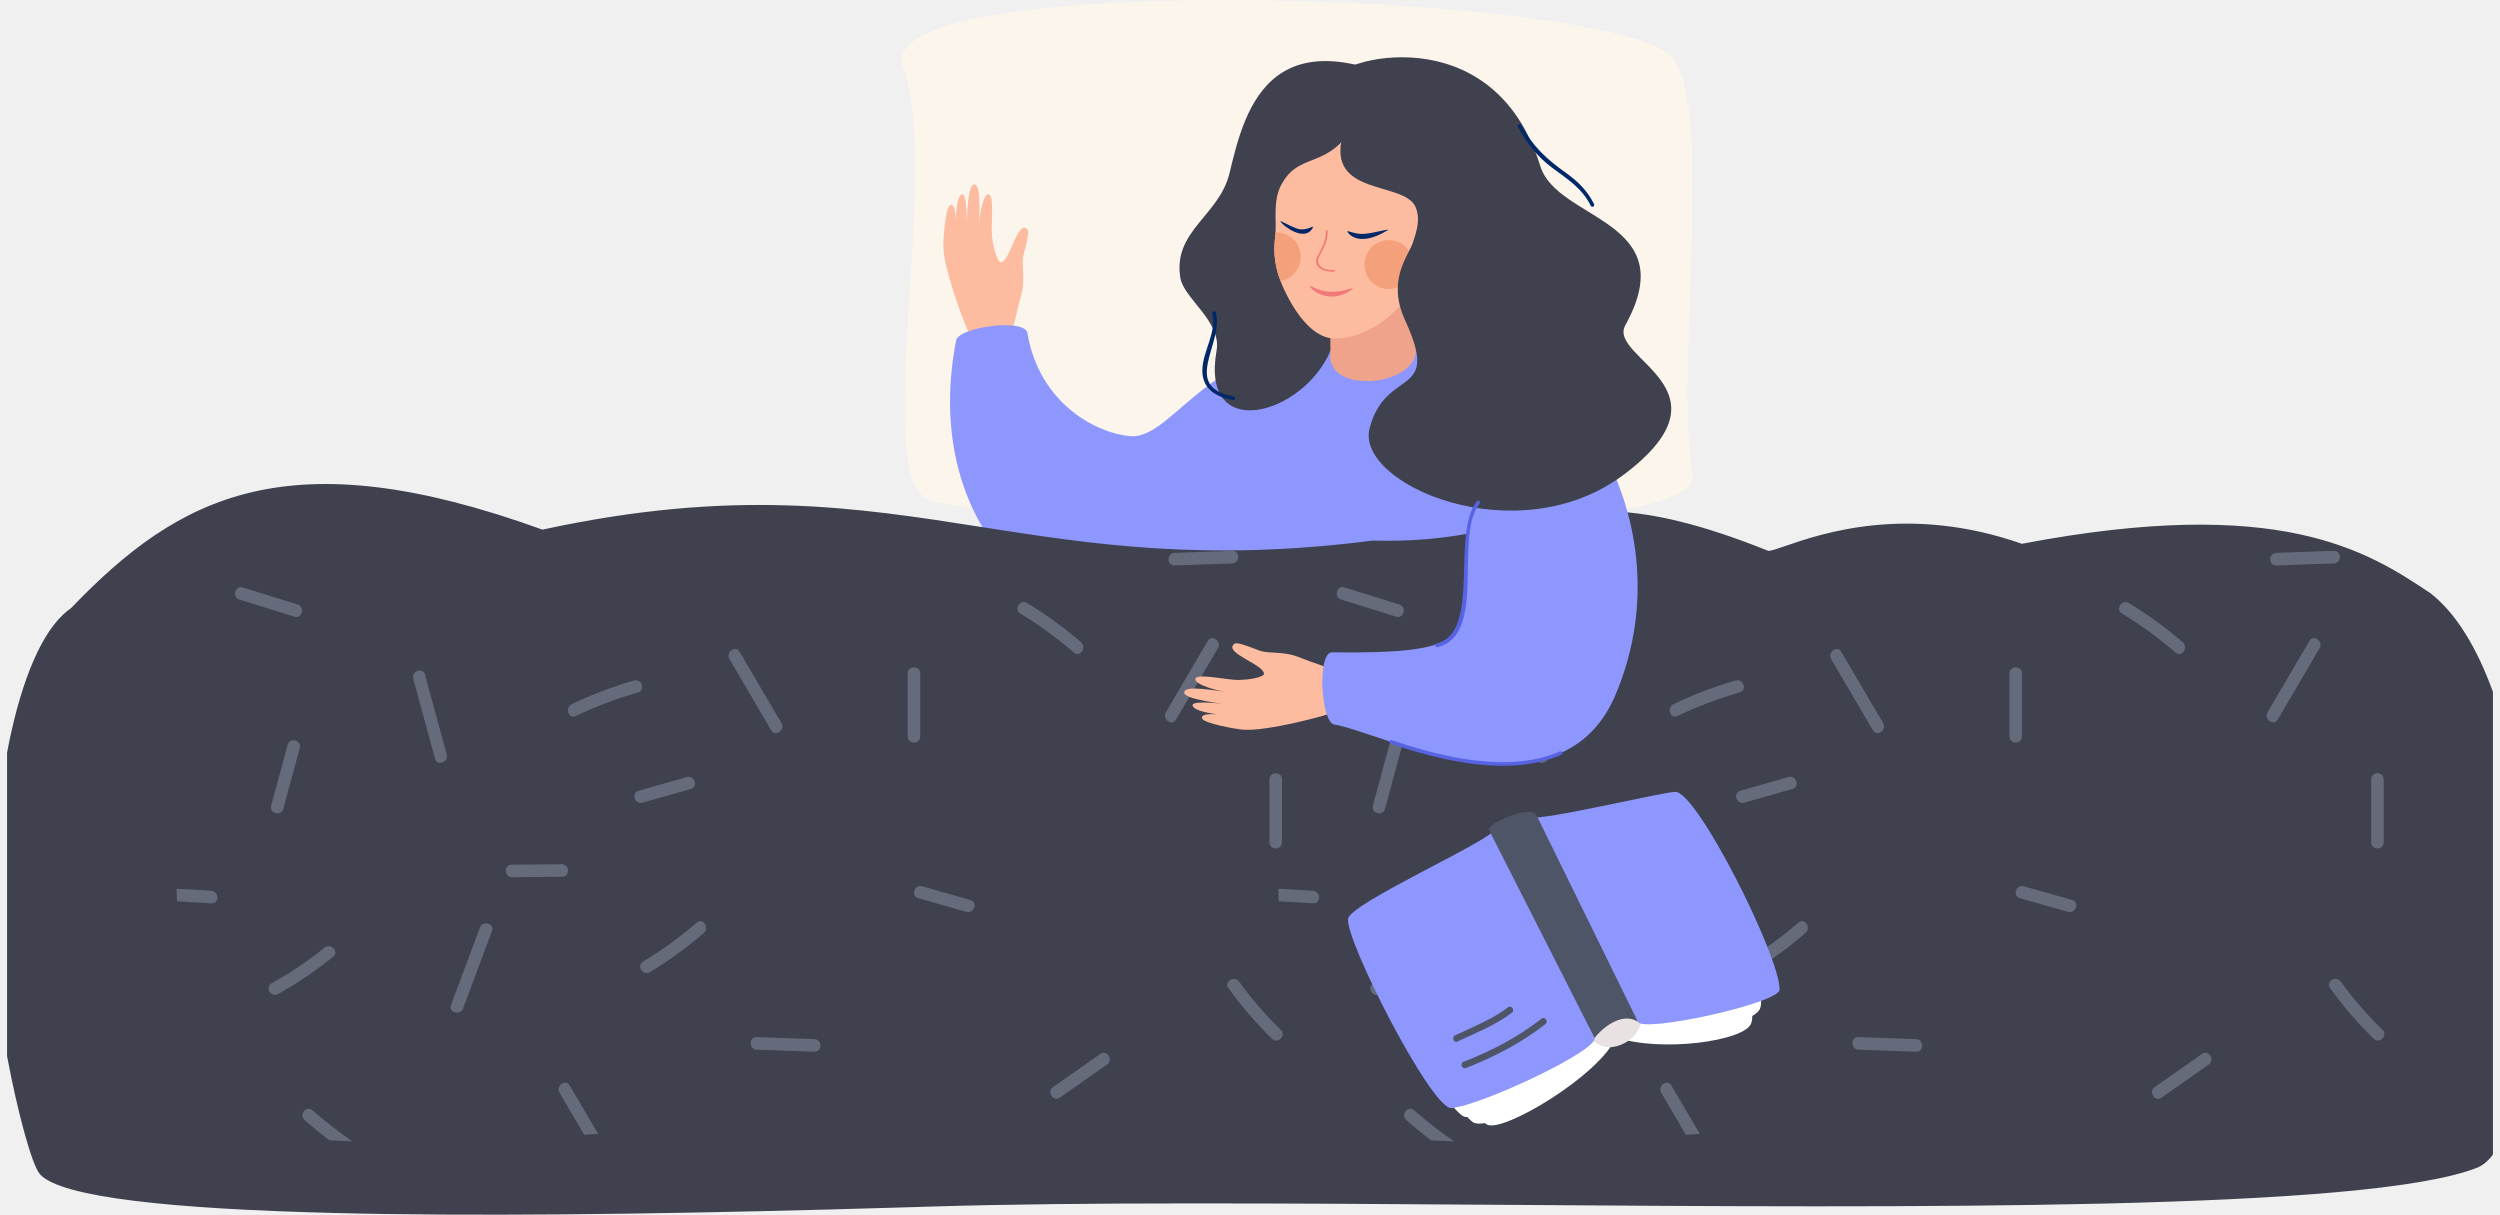
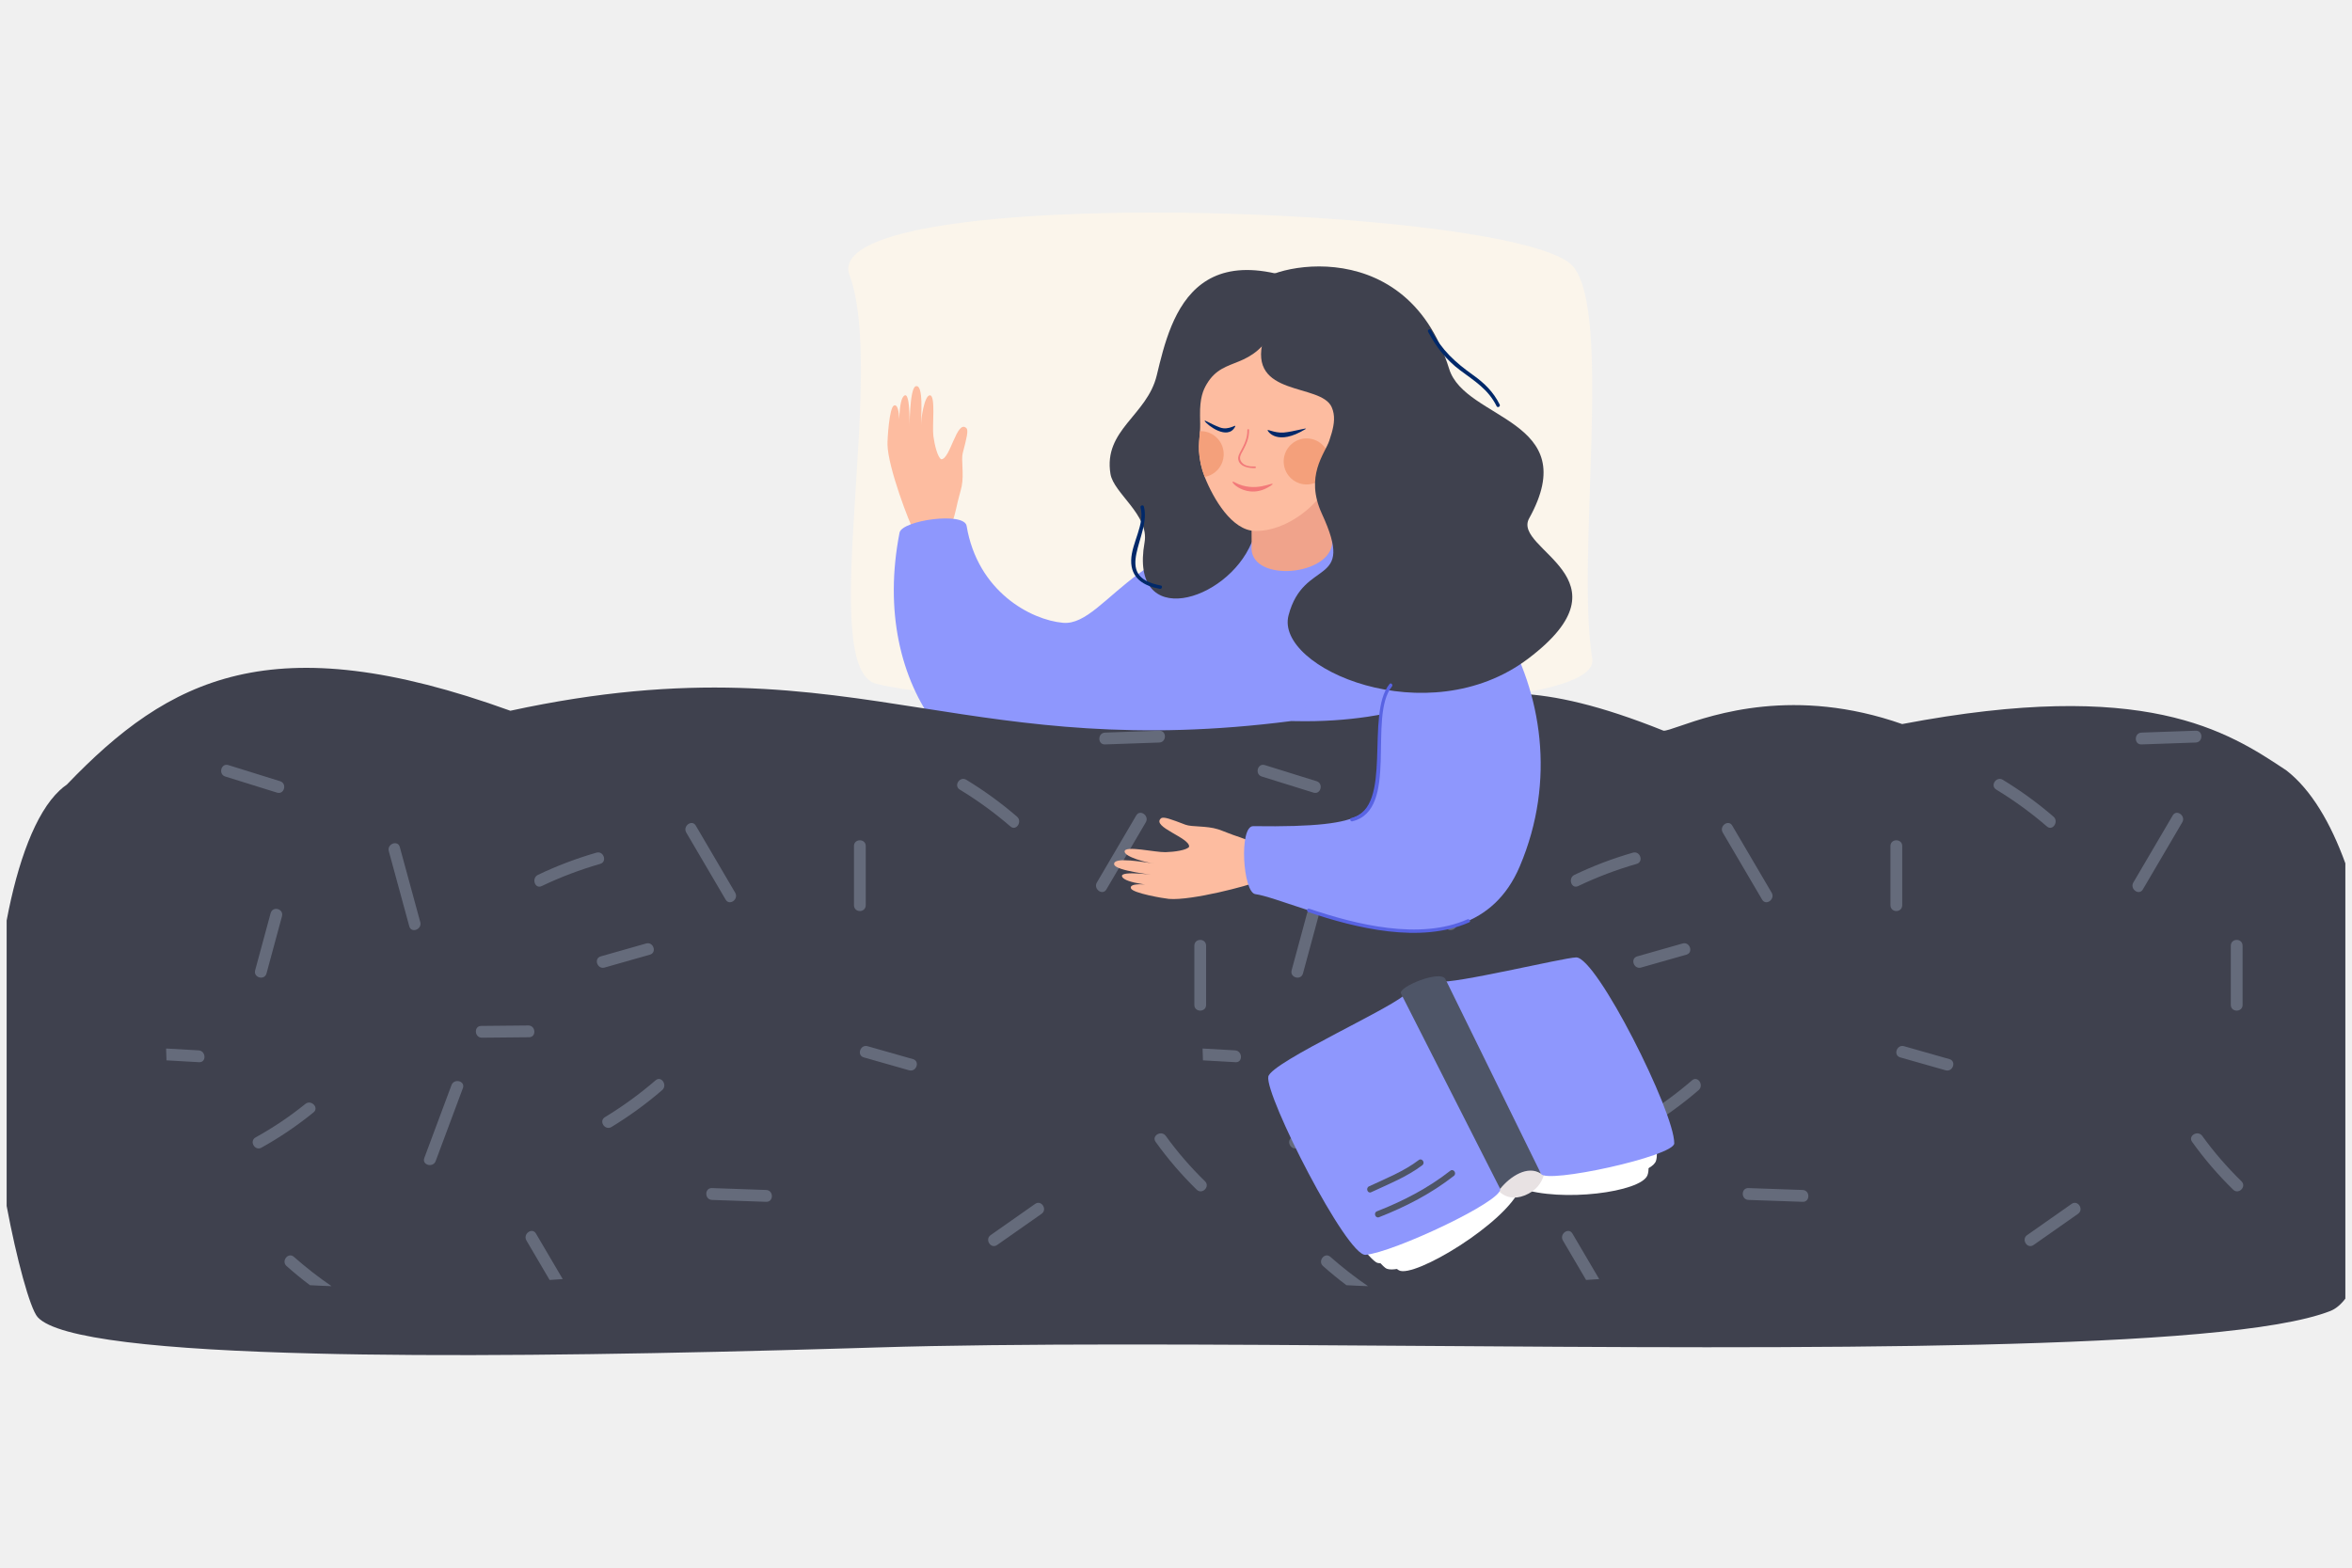
- <svg xmlns="http://www.w3.org/2000/svg" width="177" height="86" viewBox="0 0 177 86" fill="none">
+ <svg xmlns="http://www.w3.org/2000/svg" width="150" height="100" viewBox="0 0 177 86" fill="none">
  <path d="M119.824 33.582C120.697 38.918 74.151 37.53 65.999 35.481C61.361 34.511 66.792 11.932 63.877 4.568C62.198 -2.327 114.522 -0.511 118.384 4.056C121.358 7.57 118.596 26.069 119.824 33.582Z" fill="#FBF5EB" />
  <path d="M72.372 20.6C72.555 19.678 72.32 18.617 72.451 18.106C72.749 16.958 72.898 16.384 72.721 16.221C72.005 15.553 71.506 18.593 70.831 18.569C70.561 18.419 70.333 17.501 70.243 16.84C70.136 16.05 70.437 13.713 69.966 13.755C69.568 13.789 69.301 15.49 69.312 16.061C69.298 15.466 69.537 12.857 68.907 13.076C68.447 13.236 68.439 16.217 68.45 16.614C68.436 16.422 68.543 13.563 68.087 13.761C67.56 13.988 67.668 16.562 67.678 16.955C67.657 16.715 67.823 14.262 67.266 14.53C66.92 14.697 66.778 17.073 66.788 17.47C66.83 19.216 68.46 23.428 68.754 23.915L71.461 23.971C71.461 23.971 71.842 22.847 71.953 22.298C72.095 21.605 72.302 20.945 72.372 20.6Z" fill="#FDBCA0" />
  <path d="M86.834 41.43C87.162 43.955 83.642 52.721 84.393 57.073C91.673 58.61 108.842 55.852 110.178 50.067C110.285 46.15 110.146 41.767 110.223 39.158C110.416 32.34 109.163 20.656 97.869 24.274C97.291 24.152 97.311 23.296 91.617 23.686C86.11 24.055 85.844 33.881 86.834 41.43Z" fill="#8E97FD" />
  <path d="M67.695 24.096C65.407 35.815 72.493 44.595 82.382 44.126C96.432 43.461 104.892 32.368 101.05 24.67L97.266 24.726C86.055 22.757 83.372 31.186 79.997 30.879C77.571 30.66 73.566 28.524 72.742 23.581C72.562 22.503 67.879 23.16 67.695 24.096Z" fill="#8E97FD" />
  <path d="M94.192 24.837C92.316 29.345 84.954 31.478 86.134 24.82C86.498 22.764 83.812 21.136 83.569 19.675C83.019 16.349 86.325 15.281 87.052 12.252C88.145 7.688 89.956 0.112 102.226 7.263C105.958 9.434 94.192 24.837 94.192 24.837Z" fill="#3F414E" />
  <path d="M100.219 16.582L100.24 25.021C99.807 27.45 93.881 27.808 94.192 25.042L94.175 21.418L100.219 16.582Z" fill="#F0A38B" />
  <path d="M90.305 16.457C90.267 16.972 90.202 17.442 90.229 17.946C90.267 18.604 90.409 19.271 90.659 19.898C91.323 21.56 92.708 23.922 94.442 23.964C97.502 24.034 101.469 20.562 100.977 16.078C100.548 12.165 97.256 6.164 96.065 8.474C94.217 12.06 92.144 10.679 90.821 12.895C90.544 13.358 90.288 13.942 90.309 15.289C90.316 15.727 90.33 16.102 90.305 16.457Z" fill="#FDBCA0" />
  <path d="M96.605 18.666C96.571 19.623 97.311 20.426 98.263 20.465C99.215 20.499 100.015 19.755 100.053 18.798C100.088 17.842 99.347 17.038 98.395 17C97.443 16.962 96.643 17.71 96.605 18.666Z" fill="#F4A07B" />
  <path d="M90.229 17.946C90.267 18.604 90.416 19.268 90.659 19.898C91.444 19.758 92.057 19.087 92.088 18.252C92.123 17.296 91.382 16.492 90.43 16.454C90.388 16.454 90.347 16.454 90.305 16.454C90.267 16.972 90.202 17.442 90.229 17.946Z" fill="#F4A07B" />
  <path d="M95.425 16.45C95.425 16.45 96.117 17.605 98.246 16.297C98.513 16.134 97.332 16.499 96.602 16.558C95.854 16.614 95.238 16.2 95.425 16.45Z" fill="#002869" />
  <path d="M90.672 15.706C90.845 15.991 92.379 17.177 92.943 16.127C93.092 15.852 92.5 16.43 91.811 16.176C91.105 15.918 90.561 15.525 90.672 15.706Z" fill="#002869" />
  <path d="M94.459 19.233C94.006 19.254 93.307 19.143 93.189 18.607C93.137 18.37 93.258 18.169 93.365 17.967C93.642 17.449 93.888 16.976 93.871 16.367C93.867 16.287 93.992 16.269 93.996 16.349C94.013 16.93 93.812 17.403 93.542 17.908C93.383 18.203 93.192 18.464 93.435 18.788C93.656 19.08 94.099 19.129 94.442 19.111C94.522 19.108 94.539 19.23 94.459 19.233Z" fill="#F27979" />
  <path d="M95.761 20.465C95.896 20.193 94.466 21.15 92.909 20.301C92.24 19.936 93.843 21.905 95.761 20.465Z" fill="#F27979" />
  <path fill-rule="evenodd" clip-rule="evenodd" d="M0.5 74.772V53.287C1.329 48.891 2.668 45.185 4.495 43.487C4.664 43.329 4.841 43.181 5.026 43.06C12.71 35.05 20.451 31 38.406 37.498C51.936 34.565 60.538 35.911 69.473 37.31C77.285 38.532 85.351 39.795 97.186 38.272L97.208 38.273C97.307 38.276 97.4 38.279 97.494 38.279C101.697 38.364 104.524 37.71 107.109 37.112C111.737 36.042 115.591 35.15 125.192 39C125.38 39.009 125.785 38.869 126.388 38.661C128.95 37.778 135.072 35.667 143.148 38.5C161.426 35.019 167.587 39 172.076 42C173.927 43.443 175.391 45.929 176.5 48.984V81.748C176.151 82.204 175.771 82.523 175.361 82.682C167.568 85.729 135.884 85.508 106.201 85.301C91.145 85.196 76.603 85.094 65.956 85.424C65.225 85.449 64.494 85.469 63.763 85.49C50.494 85.886 37.71 86.103 27.295 85.951C26.056 85.934 24.849 85.91 23.68 85.879C12.241 85.597 4.311 84.784 2.834 83.141C2.254 82.495 1.239 78.714 0.5 74.772Z" fill="#3F414E" />
  <path d="M83.158 40.033C84.519 39.985 85.879 39.94 87.239 39.891C87.807 39.87 87.81 38.98 87.239 39C85.879 39.049 84.519 39.094 83.158 39.143C82.591 39.164 82.587 40.054 83.158 40.033Z" fill="#656B7B" />
  <path d="M77.9 74.617C76.786 75.4 75.668 76.183 74.553 76.965C74.086 77.292 74.567 78.04 75.034 77.713C76.149 76.93 77.267 76.148 78.382 75.365C78.849 75.038 78.368 74.29 77.9 74.617Z" fill="#656B7B" />
  <path d="M85.509 45.377C84.522 47.06 83.532 48.74 82.546 50.424C82.258 50.914 82.975 51.44 83.262 50.946C84.249 49.262 85.239 47.582 86.225 45.898C86.516 45.411 85.799 44.883 85.509 45.377Z" fill="#656B7B" />
  <path d="M86.969 69.952C87.894 71.24 88.921 72.44 90.057 73.546C90.465 73.946 91.092 73.316 90.683 72.916C89.603 71.862 88.617 70.728 87.734 69.504C87.402 69.041 86.633 69.486 86.969 69.952Z" fill="#656B7B" />
  <path d="M89.88 55.19C89.88 55.19 89.88 58.108 89.88 59.639C89.88 60.212 90.766 60.212 90.766 59.639C90.766 58.105 90.766 56.671 90.766 55.19C90.766 54.598 89.88 54.598 89.88 55.19C89.88 55.19 89.88 54.598 89.88 55.19Z" fill="#656B7B" />
  <path d="M68.703 63.719C67.564 63.395 66.429 63.072 65.29 62.748C64.743 62.592 64.453 63.434 65.003 63.59C66.142 63.914 67.277 64.237 68.416 64.561C68.963 64.714 69.254 63.875 68.703 63.719Z" fill="#656B7B" />
  <path d="M72.231 43.435C73.577 44.253 74.847 45.178 76.042 46.208C76.474 46.58 76.962 45.836 76.533 45.467C75.339 44.437 74.069 43.516 72.722 42.695C72.234 42.399 71.739 43.14 72.231 43.435Z" fill="#656B7B" />
  <path d="M14.978 63.952C14.162 63.903 13.345 63.858 12.528 63.813C12.514 63.521 12.507 63.225 12.5 62.922C13.317 62.971 14.13 63.016 14.947 63.061C15.511 63.096 15.55 63.987 14.978 63.952Z" fill="#656B7B" />
  <path d="M53.58 73.427C54.941 73.476 56.301 73.521 57.661 73.57C58.229 73.591 58.232 74.481 57.661 74.461C56.301 74.412 54.941 74.367 53.58 74.318C53.009 74.297 53.009 73.407 53.58 73.427Z" fill="#656B7B" />
  <path d="M54.608 51.714C53.622 50.031 52.632 48.351 51.645 46.667C51.358 46.177 52.075 45.651 52.362 46.145C53.348 47.829 54.338 49.509 55.325 51.193C55.616 51.683 54.899 52.208 54.608 51.714Z" fill="#656B7B" />
  <path d="M42.348 80.277C42.019 80.301 41.69 80.322 41.361 80.343C40.78 79.351 40.199 78.364 39.617 77.372C39.33 76.882 40.046 76.356 40.334 76.85C41.005 77.995 41.676 79.136 42.348 80.277Z" fill="#656B7B" />
  <path d="M64.266 52.128C64.266 52.128 64.266 49.21 64.266 47.679C64.266 47.105 65.152 47.105 65.152 47.679C65.152 49.213 65.152 50.647 65.152 52.128C65.152 52.723 64.266 52.723 64.266 52.128C64.266 52.128 64.266 52.723 64.266 52.128Z" fill="#656B7B" />
  <path d="M48.911 55.858C47.772 56.181 46.637 56.505 45.498 56.828C44.951 56.984 44.66 56.143 45.211 55.986C46.349 55.663 47.485 55.339 48.624 55.016C49.167 54.859 49.458 55.701 48.911 55.858Z" fill="#656B7B" />
  <path d="M45.525 68.088C46.872 67.27 48.142 66.345 49.336 65.316C49.769 64.943 50.257 65.688 49.828 66.056C48.634 67.086 47.363 68.008 46.017 68.829C45.529 69.124 45.034 68.387 45.525 68.088Z" fill="#656B7B" />
  <path d="M24.951 80.809C24.393 80.792 23.85 80.767 23.324 80.736C22.718 80.28 22.133 79.8 21.565 79.296C21.14 78.917 21.694 78.224 22.119 78.604C23.019 79.397 23.961 80.134 24.951 80.809Z" fill="#656B7B" />
  <path d="M34.833 65.907C34.151 67.737 33.469 69.566 32.787 71.392C32.59 71.925 31.732 71.695 31.932 71.159C32.614 69.33 33.296 67.5 33.978 65.674C34.179 65.141 35.034 65.371 34.833 65.907Z" fill="#656B7B" />
  <path d="M20.849 43.662C19.551 43.258 18.25 42.851 16.951 42.448C16.408 42.277 16.64 41.418 17.183 41.588C18.481 41.992 19.783 42.399 21.081 42.802C21.624 42.973 21.392 43.832 20.849 43.662Z" fill="#656B7B" />
  <path d="M30.087 47.756C30.6 49.641 31.116 51.523 31.628 53.408C31.777 53.955 30.949 54.275 30.8 53.721C30.288 51.836 29.772 49.954 29.26 48.069C29.108 47.523 29.935 47.203 30.087 47.756Z" fill="#656B7B" />
  <path d="M23.594 67.73C22.365 68.728 21.06 69.615 19.675 70.384C19.177 70.662 18.734 69.89 19.236 69.612C20.555 68.881 21.801 68.046 22.974 67.097C23.41 66.738 24.037 67.368 23.594 67.73Z" fill="#656B7B" />
  <path d="M21.219 52.974C21.219 52.974 20.458 55.788 20.056 57.27C19.907 57.823 19.052 57.59 19.201 57.037C19.603 55.558 19.977 54.174 20.364 52.741C20.52 52.167 21.372 52.4 21.219 52.974C21.219 52.974 21.372 52.4 21.219 52.974Z" fill="#656B7B" />
  <path d="M36.211 61.221C37.391 61.211 38.575 61.197 39.755 61.187C40.323 61.18 40.385 62.07 39.814 62.074C38.634 62.084 37.45 62.098 36.27 62.108C35.702 62.115 35.64 61.228 36.211 61.221Z" fill="#656B7B" />
  <path d="M45.166 49.026C43.653 49.46 42.185 50.017 40.766 50.695C40.25 50.942 39.977 50.093 40.486 49.85C41.905 49.172 43.373 48.615 44.885 48.18C45.432 48.024 45.716 48.869 45.166 49.026Z" fill="#656B7B" />
  <path d="M161.158 40.033C162.519 39.985 163.879 39.94 165.239 39.891C165.807 39.87 165.81 38.98 165.239 39C163.879 39.049 162.519 39.094 161.158 39.143C160.591 39.164 160.587 40.054 161.158 40.033Z" fill="#656B7B" />
  <path d="M155.9 74.617C154.786 75.4 153.668 76.183 152.553 76.965C152.086 77.292 152.567 78.04 153.034 77.713C154.149 76.93 155.267 76.148 156.382 75.365C156.849 75.038 156.368 74.29 155.9 74.617Z" fill="#656B7B" />
  <path d="M163.509 45.377C162.522 47.06 161.532 48.74 160.546 50.424C160.258 50.914 160.975 51.44 161.262 50.946C162.249 49.262 163.239 47.582 164.225 45.898C164.516 45.411 163.799 44.883 163.509 45.377Z" fill="#656B7B" />
  <path d="M164.969 69.952C165.893 71.24 166.922 72.44 168.057 73.546C168.465 73.946 169.092 73.316 168.683 72.916C167.603 71.862 166.617 70.728 165.734 69.504C165.402 69.041 164.634 69.486 164.969 69.952Z" fill="#656B7B" />
  <path d="M167.88 55.19C167.88 55.19 167.88 58.108 167.88 59.639C167.88 60.212 168.766 60.212 168.766 59.639C168.766 58.105 168.766 56.671 168.766 55.19C168.766 54.598 167.88 54.598 167.88 55.19C167.88 55.19 167.88 54.598 167.88 55.19Z" fill="#656B7B" />
  <path d="M146.703 63.719C145.564 63.395 144.429 63.072 143.29 62.748C142.743 62.592 142.453 63.434 143.003 63.59C144.142 63.914 145.277 64.237 146.416 64.561C146.963 64.714 147.254 63.875 146.703 63.719Z" fill="#656B7B" />
  <path d="M150.231 43.435C151.577 44.253 152.847 45.178 154.042 46.208C154.474 46.58 154.962 45.836 154.533 45.467C153.339 44.437 152.069 43.516 150.722 42.695C150.234 42.399 149.739 43.14 150.231 43.435Z" fill="#656B7B" />
  <path d="M92.978 63.952C92.162 63.903 91.345 63.858 90.528 63.813C90.514 63.521 90.507 63.225 90.5 62.922C91.317 62.971 92.13 63.016 92.947 63.061C93.511 63.096 93.549 63.987 92.978 63.952Z" fill="#656B7B" />
  <path d="M131.58 73.427C132.941 73.476 134.301 73.521 135.661 73.57C136.229 73.591 136.232 74.481 135.661 74.461C134.301 74.412 132.941 74.367 131.58 74.318C131.009 74.297 131.009 73.407 131.58 73.427Z" fill="#656B7B" />
  <path d="M132.608 51.714C131.622 50.031 130.632 48.351 129.645 46.667C129.358 46.177 130.075 45.651 130.362 46.145C131.348 47.829 132.338 49.509 133.325 51.193C133.616 51.683 132.899 52.208 132.608 51.714Z" fill="#656B7B" />
  <path d="M120.348 80.277C120.019 80.301 119.69 80.322 119.362 80.343C118.78 79.351 118.198 78.364 117.617 77.372C117.33 76.882 118.046 76.356 118.333 76.85C119.005 77.995 119.677 79.136 120.348 80.277Z" fill="#656B7B" />
  <path d="M142.266 52.128C142.266 52.128 142.266 49.21 142.266 47.679C142.266 47.105 143.152 47.105 143.152 47.679C143.152 49.213 143.152 50.647 143.152 52.128C143.152 52.723 142.266 52.723 142.266 52.128C142.266 52.128 142.266 52.723 142.266 52.128Z" fill="#656B7B" />
  <path d="M126.911 55.858C125.772 56.181 124.637 56.505 123.498 56.828C122.951 56.984 122.66 56.143 123.211 55.986C124.349 55.663 125.485 55.339 126.624 55.016C127.167 54.859 127.458 55.701 126.911 55.858Z" fill="#656B7B" />
  <path d="M123.525 68.088C124.872 67.27 126.142 66.345 127.336 65.316C127.769 64.943 128.257 65.688 127.828 66.056C126.634 67.086 125.363 68.008 124.017 68.829C123.529 69.124 123.034 68.387 123.525 68.088Z" fill="#656B7B" />
  <path d="M102.951 80.809C102.393 80.792 101.85 80.767 101.324 80.736C100.718 80.28 100.133 79.8 99.565 79.296C99.14 78.917 99.694 78.224 100.119 78.604C101.019 79.397 101.961 80.134 102.951 80.809Z" fill="#656B7B" />
  <path d="M112.833 65.907C112.151 67.737 111.469 69.566 110.787 71.392C110.59 71.925 109.732 71.695 109.932 71.159C110.614 69.33 111.296 67.5 111.978 65.674C112.179 65.141 113.034 65.371 112.833 65.907Z" fill="#656B7B" />
  <path d="M98.849 43.662C97.551 43.258 96.249 42.851 94.951 42.448C94.408 42.277 94.64 41.418 95.183 41.588C96.481 41.992 97.783 42.399 99.081 42.802C99.624 42.973 99.392 43.832 98.849 43.662Z" fill="#656B7B" />
  <path d="M108.087 47.756C108.6 49.641 109.115 51.523 109.628 53.408C109.777 53.955 108.949 54.275 108.8 53.721C108.288 51.836 107.772 49.954 107.26 48.069C107.108 47.523 107.935 47.203 108.087 47.756Z" fill="#656B7B" />
  <path d="M101.594 67.73C100.365 68.728 99.06 69.615 97.675 70.384C97.177 70.662 96.734 69.89 97.236 69.612C98.555 68.881 99.801 68.046 100.974 67.097C101.41 66.738 102.037 67.368 101.594 67.73Z" fill="#656B7B" />
  <path d="M99.219 52.974C99.219 52.974 98.458 55.788 98.056 57.27C97.907 57.823 97.052 57.59 97.201 57.037C97.603 55.558 97.977 54.174 98.364 52.741C98.52 52.167 99.371 52.4 99.219 52.974C99.219 52.974 99.371 52.4 99.219 52.974Z" fill="#656B7B" />
  <path d="M114.211 61.221C115.391 61.211 116.575 61.197 117.755 61.187C118.323 61.18 118.385 62.07 117.814 62.074C116.634 62.084 115.45 62.098 114.27 62.108C113.702 62.115 113.64 61.228 114.211 61.221Z" fill="#656B7B" />
  <path d="M123.166 49.026C121.653 49.46 120.185 50.017 118.766 50.695C118.25 50.942 117.977 50.093 118.486 49.85C119.905 49.172 121.373 48.615 122.885 48.18C123.432 48.024 123.716 48.869 123.166 49.026Z" fill="#656B7B" />
  <path d="M114.411 73.439C113.307 76.09 106.418 80.229 105.283 79.621C103.424 78.619 96.543 68.747 97.114 66.395C97.658 64.158 104.2 60.116 104.2 60.116C104.2 60.116 110.908 57.403 114.66 57.337C116.723 57.299 124.982 69.863 123.978 72.465C123.487 73.728 117.533 74.521 114.411 73.439Z" fill="white" />
  <path d="M114.241 72.688C113.916 75.558 105.923 80.118 104.355 79.495C103.435 79.13 95.681 68.194 96.249 65.846C96.792 63.609 107 58.652 107 58.652C107 58.652 112.552 57.598 116.308 57.528C118.371 57.49 124.709 69.498 123.705 72.103C123.217 73.366 115.993 74.785 114.241 72.688Z" fill="white" />
  <path d="M114.082 72.246C112.954 75.885 104.535 79.669 103.559 79.012C101.977 77.941 95.993 68.479 96.56 66.127C97.104 63.891 107.204 59.056 107.204 59.056C110.299 58.868 112.805 57.838 116.817 57.727C118.886 57.667 125.411 68.757 124.626 71.366C124.162 72.91 115.37 73.77 114.082 72.246Z" fill="white" />
  <path d="M112.424 73.164C112.424 73.164 113.109 74.615 114.729 73.985C116.484 73.303 116.294 71.526 116.294 71.526C114.715 71.676 113.362 72.135 112.424 73.164Z" fill="#E8E2E3" />
  <path d="M113.732 71.394C113.137 71.839 112.853 72.531 112.895 73.488C113.113 74.399 104.871 78.264 102.767 78.452C101.354 78.577 95.196 66.479 95.446 65.042C95.639 63.932 105.387 59.605 105.844 58.725C105.844 58.725 107.301 57.622 108.298 57.869C109.281 58.113 117.63 56.088 118.613 56.064C120.153 56.029 126.017 67.707 125.996 70.062C125.986 71.036 116.297 73.144 115.965 72.344C115.609 71.477 113.732 71.394 113.732 71.394Z" fill="#8E97FD" />
  <path d="M105.432 58.784L112.895 73.484C113.646 72.545 114.968 71.683 115.965 72.344L108.776 57.699C108.409 56.968 105.186 58.297 105.432 58.784Z" fill="#4E5567" />
  <path d="M103.622 75.175C105.598 74.403 107.467 73.432 109.143 72.121C109.381 71.936 109.648 72.319 109.413 72.507C107.703 73.843 105.795 74.831 103.784 75.617C103.504 75.728 103.341 75.286 103.622 75.175Z" fill="#4E5567" />
  <path d="M103.026 73.297C104.283 72.709 105.657 72.166 106.768 71.317C107.007 71.133 107.277 71.519 107.038 71.703C105.899 72.573 104.477 73.137 103.189 73.738C102.915 73.864 102.756 73.422 103.026 73.297Z" fill="#4E5567" />
  <path d="M91.666 46.421C90.776 46.14 89.696 46.261 89.205 46.074C88.104 45.653 87.55 45.441 87.367 45.6C86.629 46.244 89.585 47.068 89.485 47.74C89.309 47.994 88.374 48.126 87.713 48.143C86.92 48.164 84.643 47.614 84.632 48.091C84.625 48.491 86.276 48.94 86.844 48.992C86.252 48.94 83.701 48.425 83.85 49.075C83.961 49.552 86.906 49.879 87.301 49.91C87.111 49.903 84.293 49.489 84.438 49.966C84.605 50.516 87.162 50.686 87.554 50.717C87.311 50.71 84.906 50.283 85.11 50.867C85.238 51.229 87.574 51.625 87.966 51.66C89.696 51.806 94.04 50.63 94.553 50.387L94.899 47.688C94.899 47.688 93.829 47.187 93.296 47.016C92.635 46.807 92.002 46.526 91.666 46.421Z" fill="#FDBCA0" />
  <path d="M94.473 51.302C97.315 51.674 110.42 58.509 114.369 49.215C119.894 36.219 109.776 22.67 101.285 23.832L104.539 35.982C103.244 38.129 103.988 41.788 103.673 42.713C102.884 45.03 103.777 46.321 94.31 46.185C93.227 46.174 93.531 51.18 94.473 51.302Z" fill="#8E97FD" />
  <path d="M94.552 5.583C94.327 4.296 105.681 0.901 109.059 11.772C110.264 15.654 119.215 15.543 115.075 23.021C113.767 25.383 123.057 27.491 114.996 33.582C107.453 39.28 95.93 34.288 96.969 30.319C98.118 25.926 102.064 28.267 99.481 22.674C98.17 19.828 99.713 18.134 100.032 17.181C100.094 16.983 100.157 16.784 100.219 16.583C100.409 15.904 100.489 15.271 100.219 14.652C99.409 12.801 93.884 13.925 95.065 9.577C96.179 5.469 94.552 5.583 94.552 5.583Z" fill="#3F414E" />
  <path d="M101.77 45.82C105.335 44.961 102.905 37.948 104.754 35.669C104.857 35.541 104.674 35.353 104.57 35.485C102.697 37.791 104.899 44.797 101.701 45.569C101.538 45.608 101.607 45.861 101.77 45.82Z" fill="#5863E3" />
  <path d="M98.454 52.652C102.081 53.88 106.906 55.038 110.562 53.427C110.714 53.361 110.583 53.135 110.43 53.201C106.851 54.781 102.085 53.605 98.523 52.398C98.364 52.346 98.294 52.599 98.454 52.652Z" fill="#5863E3" />
  <path d="M107.471 8.975C108.087 10.13 108.845 11.097 109.894 11.88C110.987 12.697 111.991 13.295 112.628 14.572C112.704 14.722 112.933 14.6 112.86 14.45C112.386 13.501 111.728 12.854 110.877 12.245C109.516 11.278 108.505 10.36 107.702 8.85C107.619 8.704 107.391 8.825 107.471 8.975Z" fill="#002869" />
  <path d="M85.83 22.2C86.172 23.477 85.155 24.875 85.127 26.169C85.096 27.523 86.065 28.1 87.284 28.323C87.446 28.354 87.519 28.1 87.353 28.069C83.573 27.377 86.671 24.326 86.082 22.127C86.037 21.971 85.785 22.04 85.83 22.2Z" fill="#002869" />
</svg>
